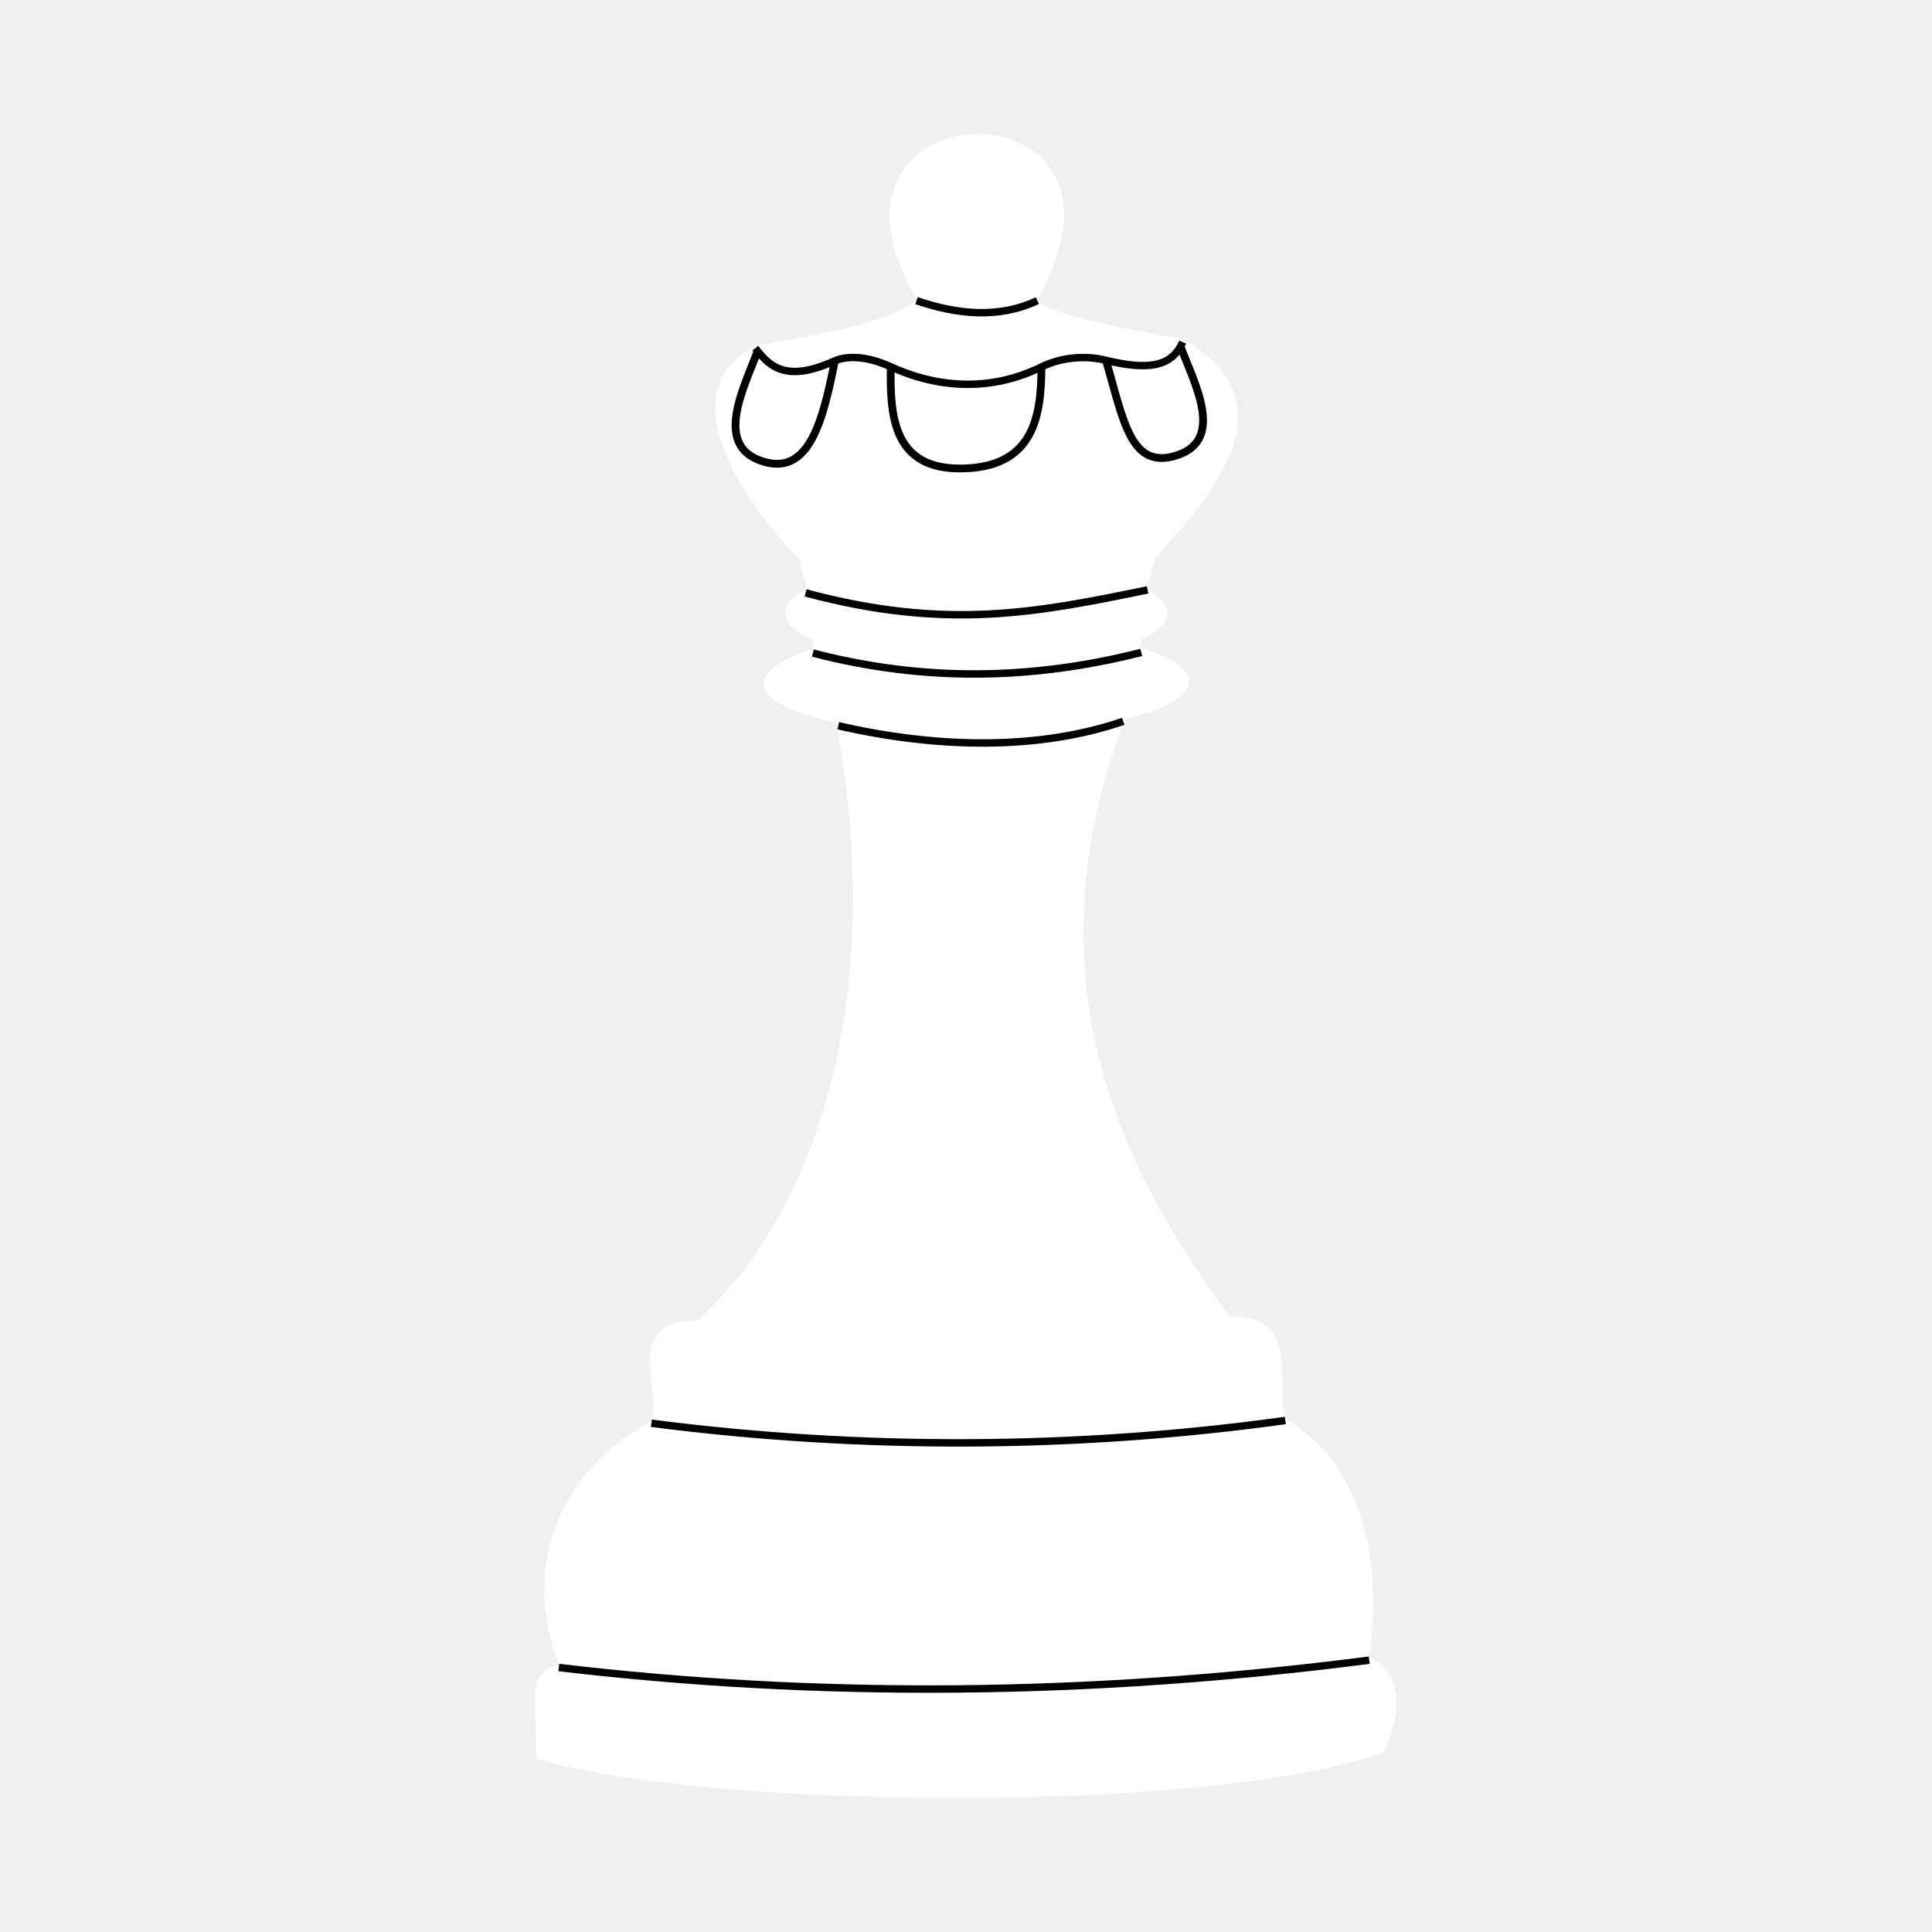
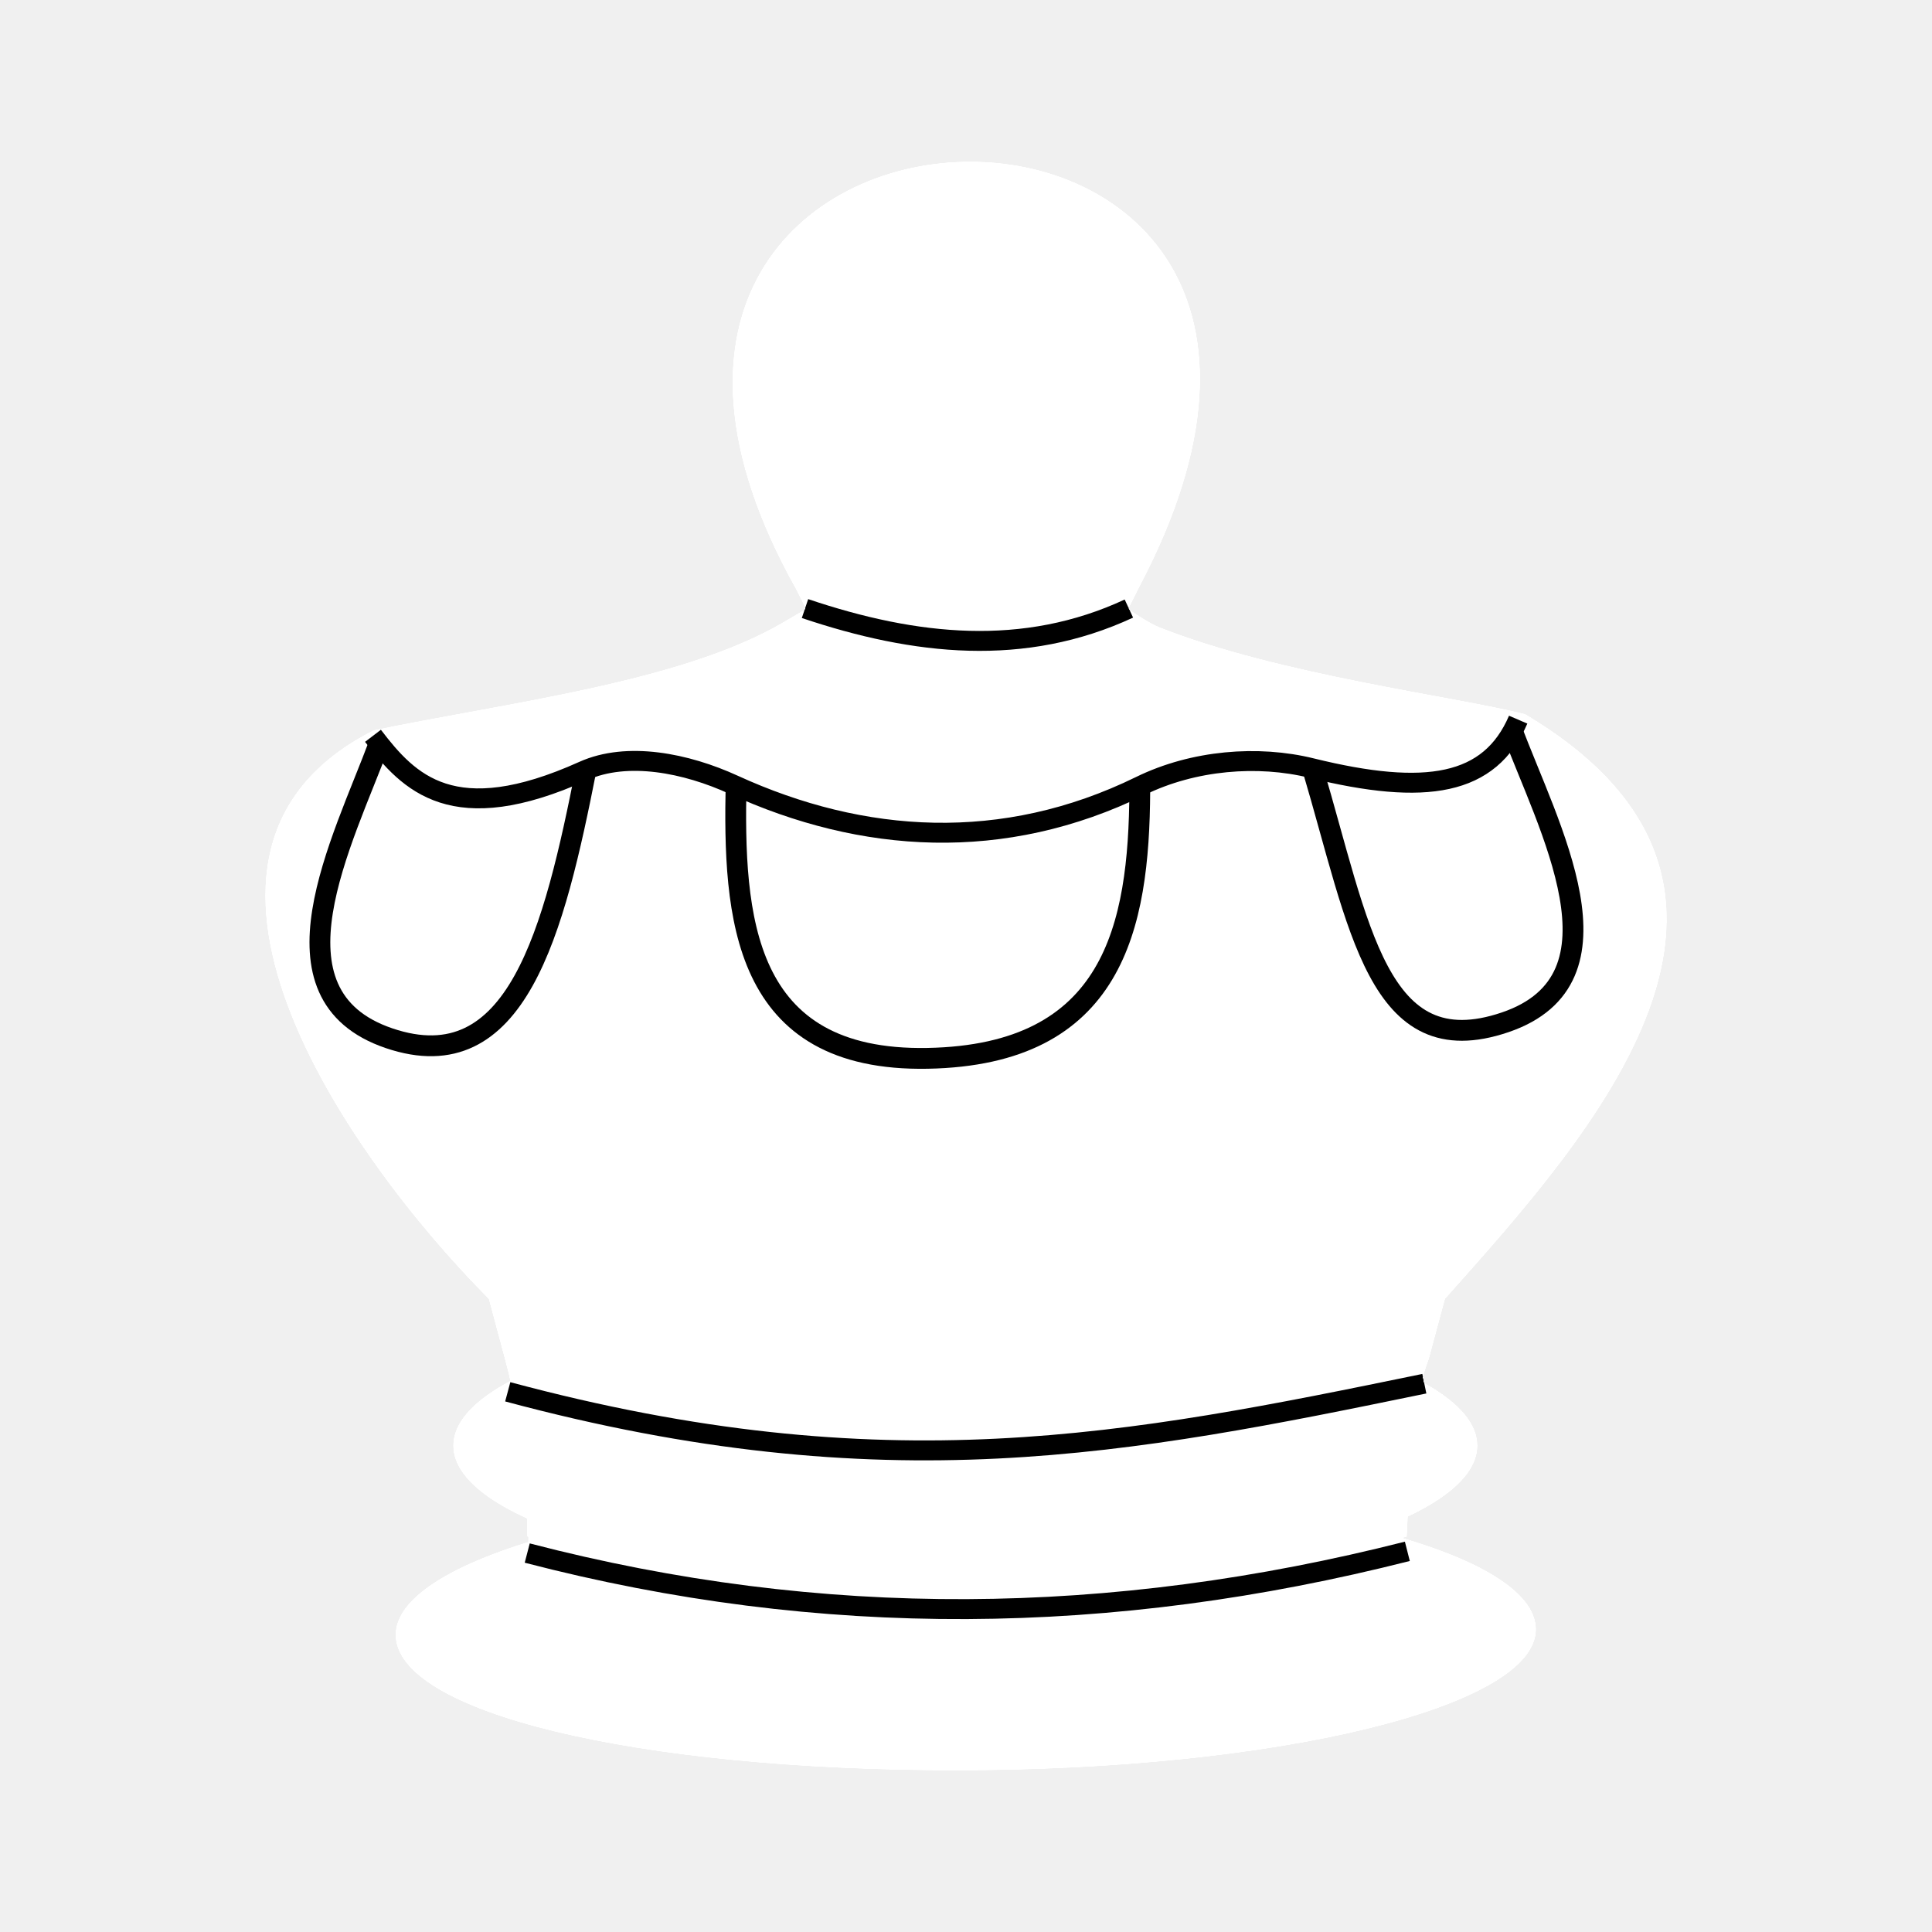
<svg xmlns="http://www.w3.org/2000/svg" width="130mm" height="130mm" viewBox="0 0 460.63 460.63" id="svg2" version="1.1">
-   <defs id="defs4" />
+   <defs id="defs4">
+     <filter style="color-interpolation-filters:sRGB;" id="filter4151">
+       <feColorMatrix type="hueRotate" values="180" result="color1" id="feColorMatrix4153" />
+       <feColorMatrix values="0 0 -1 0 1 0 -1 0 0 1 -1 0 0 0 1 -0.21 -0.72 -0.07 2 0 " result="color2" id="feColorMatrix4155" />
+     </filter>
+   </defs>
  <g id="layer3" style="display:inline">
-     <path style="opacity:1;fill:#ffffff;fill-opacity:1;stroke:none;stroke-width:2.417;stroke-linecap:butt;stroke-linejoin:round;stroke-miterlimit:4;stroke-dasharray:none;stroke-opacity:1" d="m 193.831,154.226 c -0.028,-5.2 -0.516,-10.255 -1.983,-15.738 l -1.444,-5.396 c -12.878,-12.943 -31.455,-39.879 -10.247,-50.574 11.939,-2.476 27.209,-4.263 36.302,-9.528 l 2.167,-1.27 -0.849,-1.689 c -27.951,-49.744 57.686,-51.745 30.442,-0.217 l -0.962,1.913 c 0,0 1.769,1.217 2.755,1.62 10.742,4.248 26.206,6.128 32.55,7.733 25.865,15.362 5.977,37.327 -7.122,52.009 l -1.438,5.343 c -1.882,5.091 -1.647,10.47 -1.963,15.803 -25.423,7.146 -51.739,5.889 -78.206,-0.01 z" id="path4255" />
-     <path style="fill:none;fill-rule:evenodd;stroke:#000000;stroke-width:1.851px;stroke-linecap:butt;stroke-linejoin:miter;stroke-opacity:1" d="m 180.659,83.634 c -3.258,8.772 -10.51,22.412 0.861,26.271 11.371,3.859 14.68,-9.498 17.549,-24.023" id="path4257" />
-     <path style="fill:none;fill-rule:evenodd;stroke:#000000;stroke-width:1.772;stroke-linecap:butt;stroke-linejoin:miter;stroke-miterlimit:4;stroke-dasharray:none;stroke-opacity:1" d="m 180.087,83.003 c 3.2,4.189 7.129,8.343 18.707,3.131 3.922,-1.766 9.167,-0.7 13.366,1.223 11.466,5.252 24,6.078 36.192,0.109 4.745,-2.323 10.477,-2.761 15.212,-1.594 10.23,2.521 15.879,1.55 18.398,-4.306" id="path4265" />
-     <path id="path4267" d="m 212.39,87.17 c -0.258,11.897 0.485,24.833 17.038,24.525 16.553,-0.309 18.802,-11.682 18.873,-23.765" style="fill:none;fill-rule:evenodd;stroke:#000000;stroke-width:1.851px;stroke-linecap:butt;stroke-linejoin:miter;stroke-opacity:1" />
-     <path id="path4269" d="m 281.341,82.3 c 3.258,8.772 10.827,22.332 -0.544,26.192 -11.371,3.859 -12.942,-8.55 -17.137,-22.632" style="fill:none;fill-rule:evenodd;stroke:#000000;stroke-width:1.851px;stroke-linecap:butt;stroke-linejoin:miter;stroke-opacity:1" />
-     <path style="fill:none;fill-rule:evenodd;stroke:#000000;stroke-width:1.772;stroke-linecap:butt;stroke-linejoin:miter;stroke-miterlimit:4;stroke-dasharray:none;stroke-opacity:1" d="m 218.52,71.684 c 9.82,3.307 19.491,4.33 28.812,0" id="path4271" />
-     <path style="opacity:1;fill:#ffffff;fill-opacity:1;stroke:none;stroke-width:2.417;stroke-linecap:butt;stroke-linejoin:round;stroke-miterlimit:4;stroke-dasharray:none;stroke-opacity:1" d="m 270.346,166.096 c -27.065,64.461 -3.732,111.911 22.883,147.776 17.198,-0.176 10.608,15.424 13.168,24.324 18.563,11.005 23.272,33.66 20.026,57.122 11.046,4.465 5.13,19.123 3.598,22.412 -41.626,15.157 -163.853,13.556 -202.179,1.528 -0.213,-11.818 -0.207,-11.108 -0.173,-16.618 0.023,-3.65 3.825,-5.343 5.627,-5.572 -10.56,-27.871 4.33,-49.021 22.052,-58.22 2.282,-9.339 -6.829,-23.943 11.014,-24.001 32.36,-29.888 44.894,-85.769 31.922,-148.212 49.834,-0.002 53.818,-0.26 72.059,-0.538 z" id="rect6059" />
-     <path style="opacity:1;fill:#ffffff;fill-opacity:1;stroke:none;stroke-width:2.417;stroke-linecap:butt;stroke-linejoin:round;stroke-miterlimit:4;stroke-dasharray:none;stroke-opacity:1" d="m 283.528,162.499 c 0,6.914 -23.088,12.52 -51.568,12.52 -28.48,0 -49.844,-5.135 -49.844,-12.05 0,-6.914 22.461,-12.99 50.941,-12.99 28.48,0 50.471,5.605 50.471,12.52 z" id="ellipse6021" />
-     <ellipse style="opacity:1;fill:#ffffff;fill-opacity:1;stroke:none;stroke-width:2.417;stroke-linecap:butt;stroke-linejoin:round;stroke-miterlimit:4;stroke-dasharray:none;stroke-opacity:1" id="path6003" cx="232.78" cy="146.146" rx="45.536" ry="12.52" />
-     <rect style="opacity:1;fill:#ffffff;fill-opacity:1;stroke:none;stroke-width:2.417;stroke-linecap:butt;stroke-linejoin:round;stroke-miterlimit:4;stroke-dasharray:none;stroke-opacity:1" id="rect6009" width="77.813" height="9.314" x="193.916" y="150.025" ry="0" />
-     <path style="opacity:1;fill:none;fill-rule:evenodd;stroke:#000000;stroke-width:1.773px;stroke-linecap:butt;stroke-linejoin:miter;stroke-opacity:1" d="m 199.855,173.026 c 24.187,5.571 48.144,5.746 67.952,-1.047" id="path6017" />
-     <path id="path6019" d="m 192.076,141.359 c 33.589,9.018 55.218,4.701 81.538,-0.721" style="opacity:1;fill:none;fill-rule:evenodd;stroke:#000000;stroke-width:1.773px;stroke-linecap:butt;stroke-linejoin:miter;stroke-opacity:1" />
-     <path style="opacity:1;fill:#ffffff;fill-rule:evenodd;stroke:#000000;stroke-width:1.773px;stroke-linecap:butt;stroke-linejoin:miter;stroke-opacity:1" d="m 193.809,155.704 c 26.224,6.824 51.974,6.522 78.294,-0.154" id="path6023" />
-     <path style="fill:none;fill-rule:evenodd;stroke:#000000;stroke-width:1.772;stroke-linecap:butt;stroke-linejoin:miter;stroke-miterlimit:4;stroke-dasharray:none;stroke-opacity:1" d="m 306.453,338.676 c -49.318,6.82 -100.501,7.173 -151.152,0.66" id="path6091" />
-     <path style="fill:none;fill-rule:evenodd;stroke:#000000;stroke-width:1.772;stroke-linecap:butt;stroke-linejoin:miter;stroke-miterlimit:4;stroke-dasharray:none;stroke-opacity:1" d="m 133.235,397.574 c 61.901,7.297 125.995,6.921 193.221,-1.757" id="path6095" />
+     <g id="g4172" transform="matrix(2.680133,0,0,2.680133,-393.7305,-47.02473)" style="filter:url(#filter4151)">
+       <g transform="translate(378.7071,-81.75851)" id="g4273">
+         <path style="opacity:1;fill:#000000;fill-opacity:1;stroke:none;stroke-width:2.417;stroke-linecap:butt;stroke-linejoin:round;stroke-miterlimit:4;stroke-dasharray:none;stroke-opacity:1" d="m -184.876,235.985 c -0.028,-5.2 -0.516,-10.255 -1.983,-15.738 l -1.444,-5.396 c -12.878,-12.943 -31.455,-39.879 -10.247,-50.574 11.939,-2.476 27.209,-4.263 36.302,-9.528 l 2.167,-1.27 -0.849,-1.689 c -27.951,-49.744 57.686,-51.745 30.442,-0.217 l -0.962,1.913 c 0,0 1.769,1.217 2.755,1.62 10.742,4.248 26.206,6.128 32.55,7.733 25.865,15.362 5.977,37.327 -7.122,52.009 l -1.438,5.343 c -1.882,5.091 -1.647,10.47 -1.963,15.803 -25.423,7.146 -51.739,5.889 -78.206,-0.01 z" id="path4255" />
+         <path style="fill:none;fill-rule:evenodd;stroke:#ffffff;stroke-width:1.851px;stroke-linecap:butt;stroke-linejoin:miter;stroke-opacity:1" d="m -198.049,165.393 c -3.258,8.772 -10.51,22.412 0.861,26.271 11.371,3.859 14.68,-9.498 17.549,-24.023" id="path4257" />
+         <path style="fill:none;fill-rule:evenodd;stroke:#ffffff;stroke-width:1.772;stroke-linecap:butt;stroke-linejoin:miter;stroke-miterlimit:4;stroke-dasharray:none;stroke-opacity:1" d="m -198.62,164.761 c 3.2,4.189 7.129,8.343 18.707,3.131 3.922,-1.766 9.167,-0.7 13.366,1.223 11.466,5.252 24,6.078 36.192,0.109 4.745,-2.323 10.477,-2.761 15.212,-1.594 10.23,2.521 15.879,1.55 18.398,-4.306" id="path4265" />
+         <path id="path4267" d="m -166.317,168.928 c -0.258,11.897 0.485,24.833 17.038,24.525 16.553,-0.309 18.802,-11.682 18.873,-23.765" style="fill:none;fill-rule:evenodd;stroke:#ffffff;stroke-width:1.851px;stroke-linecap:butt;stroke-linejoin:miter;stroke-opacity:1" />
+         <path id="path4269" d="m -97.366,164.058 c 3.258,8.772 10.827,22.332 -0.544,26.192 -11.371,3.859 -12.942,-8.55 -17.137,-22.632" style="fill:none;fill-rule:evenodd;stroke:#ffffff;stroke-width:1.851px;stroke-linecap:butt;stroke-linejoin:miter;stroke-opacity:1" />
+         <path style="fill:none;fill-rule:evenodd;stroke:#ffffff;stroke-width:1.772;stroke-linecap:butt;stroke-linejoin:miter;stroke-miterlimit:4;stroke-dasharray:none;stroke-opacity:1" d="m -160.188,153.442 c 9.82,3.307 19.491,4.33 28.812,0" id="path4271" />
+       </g>
+       <path id="ellipse6021" d="m 283.528,162.499 c 0,6.914 -23.088,12.52 -51.568,12.52 -28.48,0 -49.844,-5.135 -49.844,-12.05 0,-6.914 22.461,-12.99 50.941,-12.99 28.48,0 50.471,5.605 50.471,12.52 z" style="opacity:1;fill:#000000;fill-opacity:1;stroke:none;stroke-width:2.417;stroke-linecap:butt;stroke-linejoin:round;stroke-miterlimit:4;stroke-dasharray:none;stroke-opacity:1" />
+       <ellipse ry="12.52" rx="45.536" cy="146.146" cx="232.78" id="path6003" style="opacity:1;fill:#000000;fill-opacity:1;stroke:none;stroke-width:2.417;stroke-linecap:butt;stroke-linejoin:round;stroke-miterlimit:4;stroke-dasharray:none;stroke-opacity:1" />
+       <rect ry="0" y="150.025" x="193.916" height="9.314" width="77.813" id="rect6009" style="opacity:1;fill:#000000;fill-opacity:1;stroke:none;stroke-width:2.417;stroke-linecap:butt;stroke-linejoin:round;stroke-miterlimit:4;stroke-dasharray:none;stroke-opacity:1" />
+       <path style="opacity:1;fill:none;fill-rule:evenodd;stroke:#ffffff;stroke-width:1.773px;stroke-linecap:butt;stroke-linejoin:miter;stroke-opacity:1" d="m 192.076,141.359 c 33.589,9.018 55.218,4.701 81.538,-0.721" id="path6019" />
+       <path id="path6023" d="m 193.809,155.704 c 26.224,6.824 51.974,6.522 78.294,-0.154" style="opacity:1;fill:none;fill-rule:evenodd;stroke:#ffffff;stroke-width:1.773px;stroke-linecap:butt;stroke-linejoin:miter;stroke-opacity:1" />
+     </g>
  </g>
</svg>
